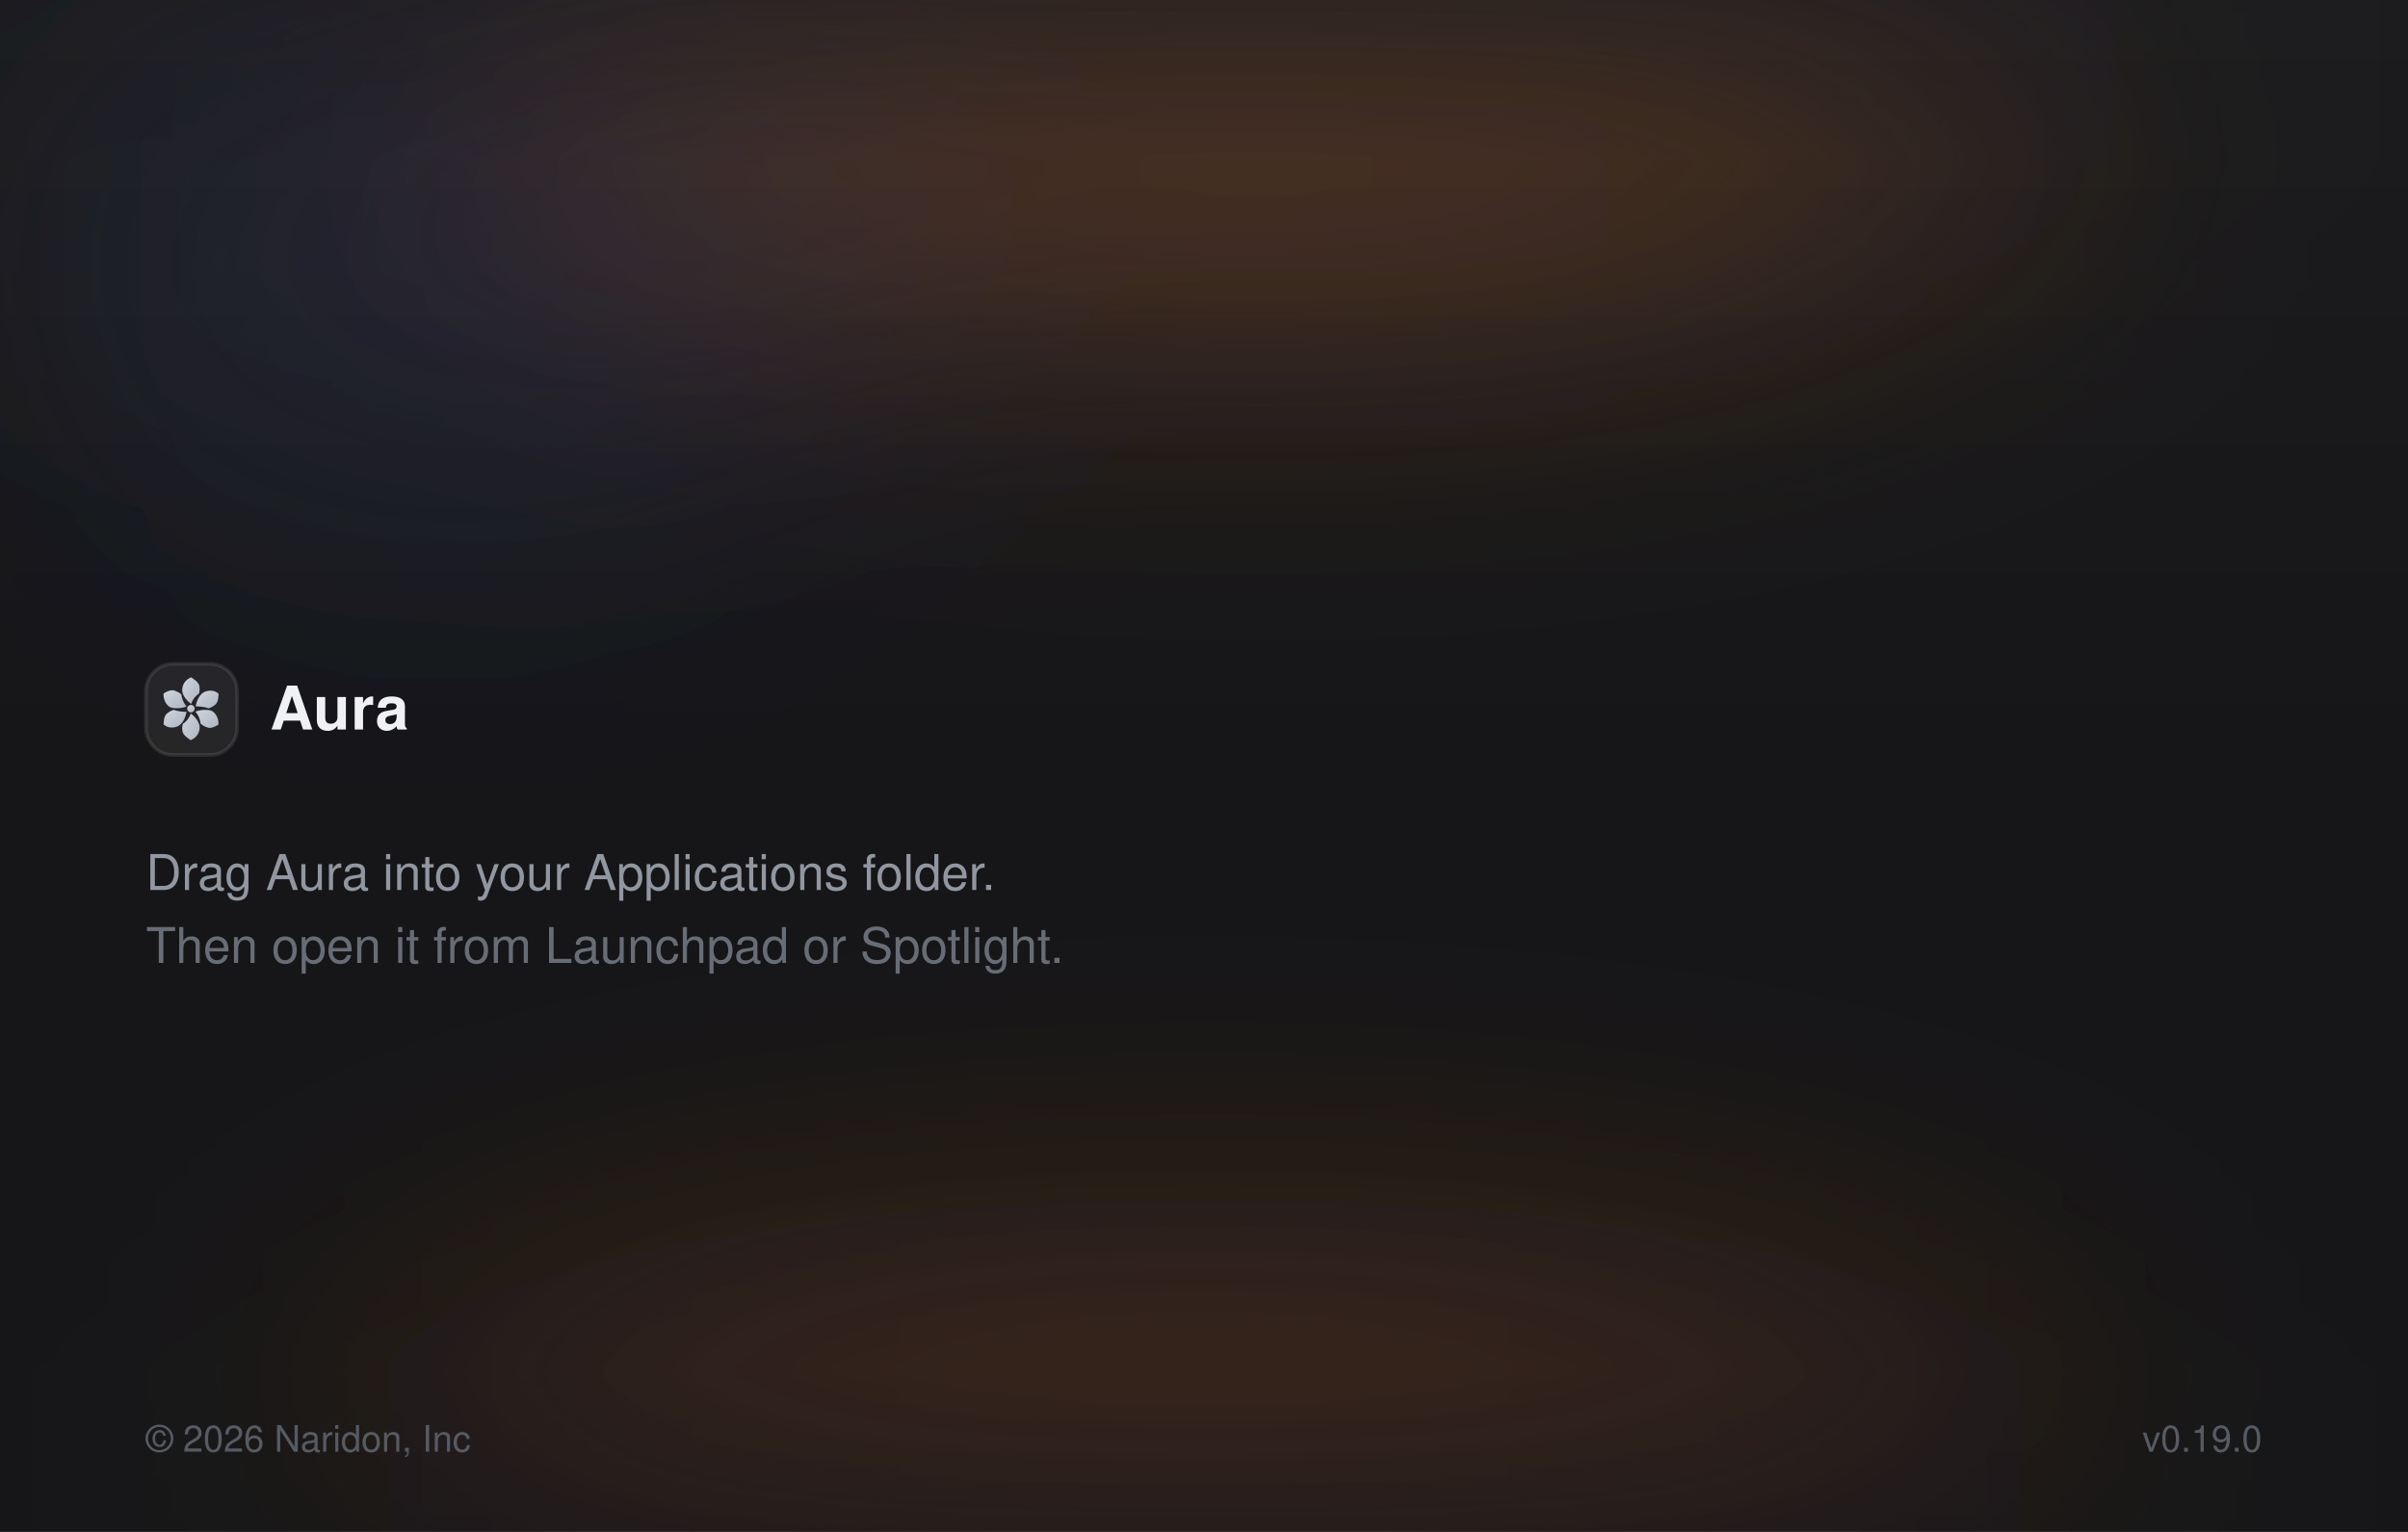
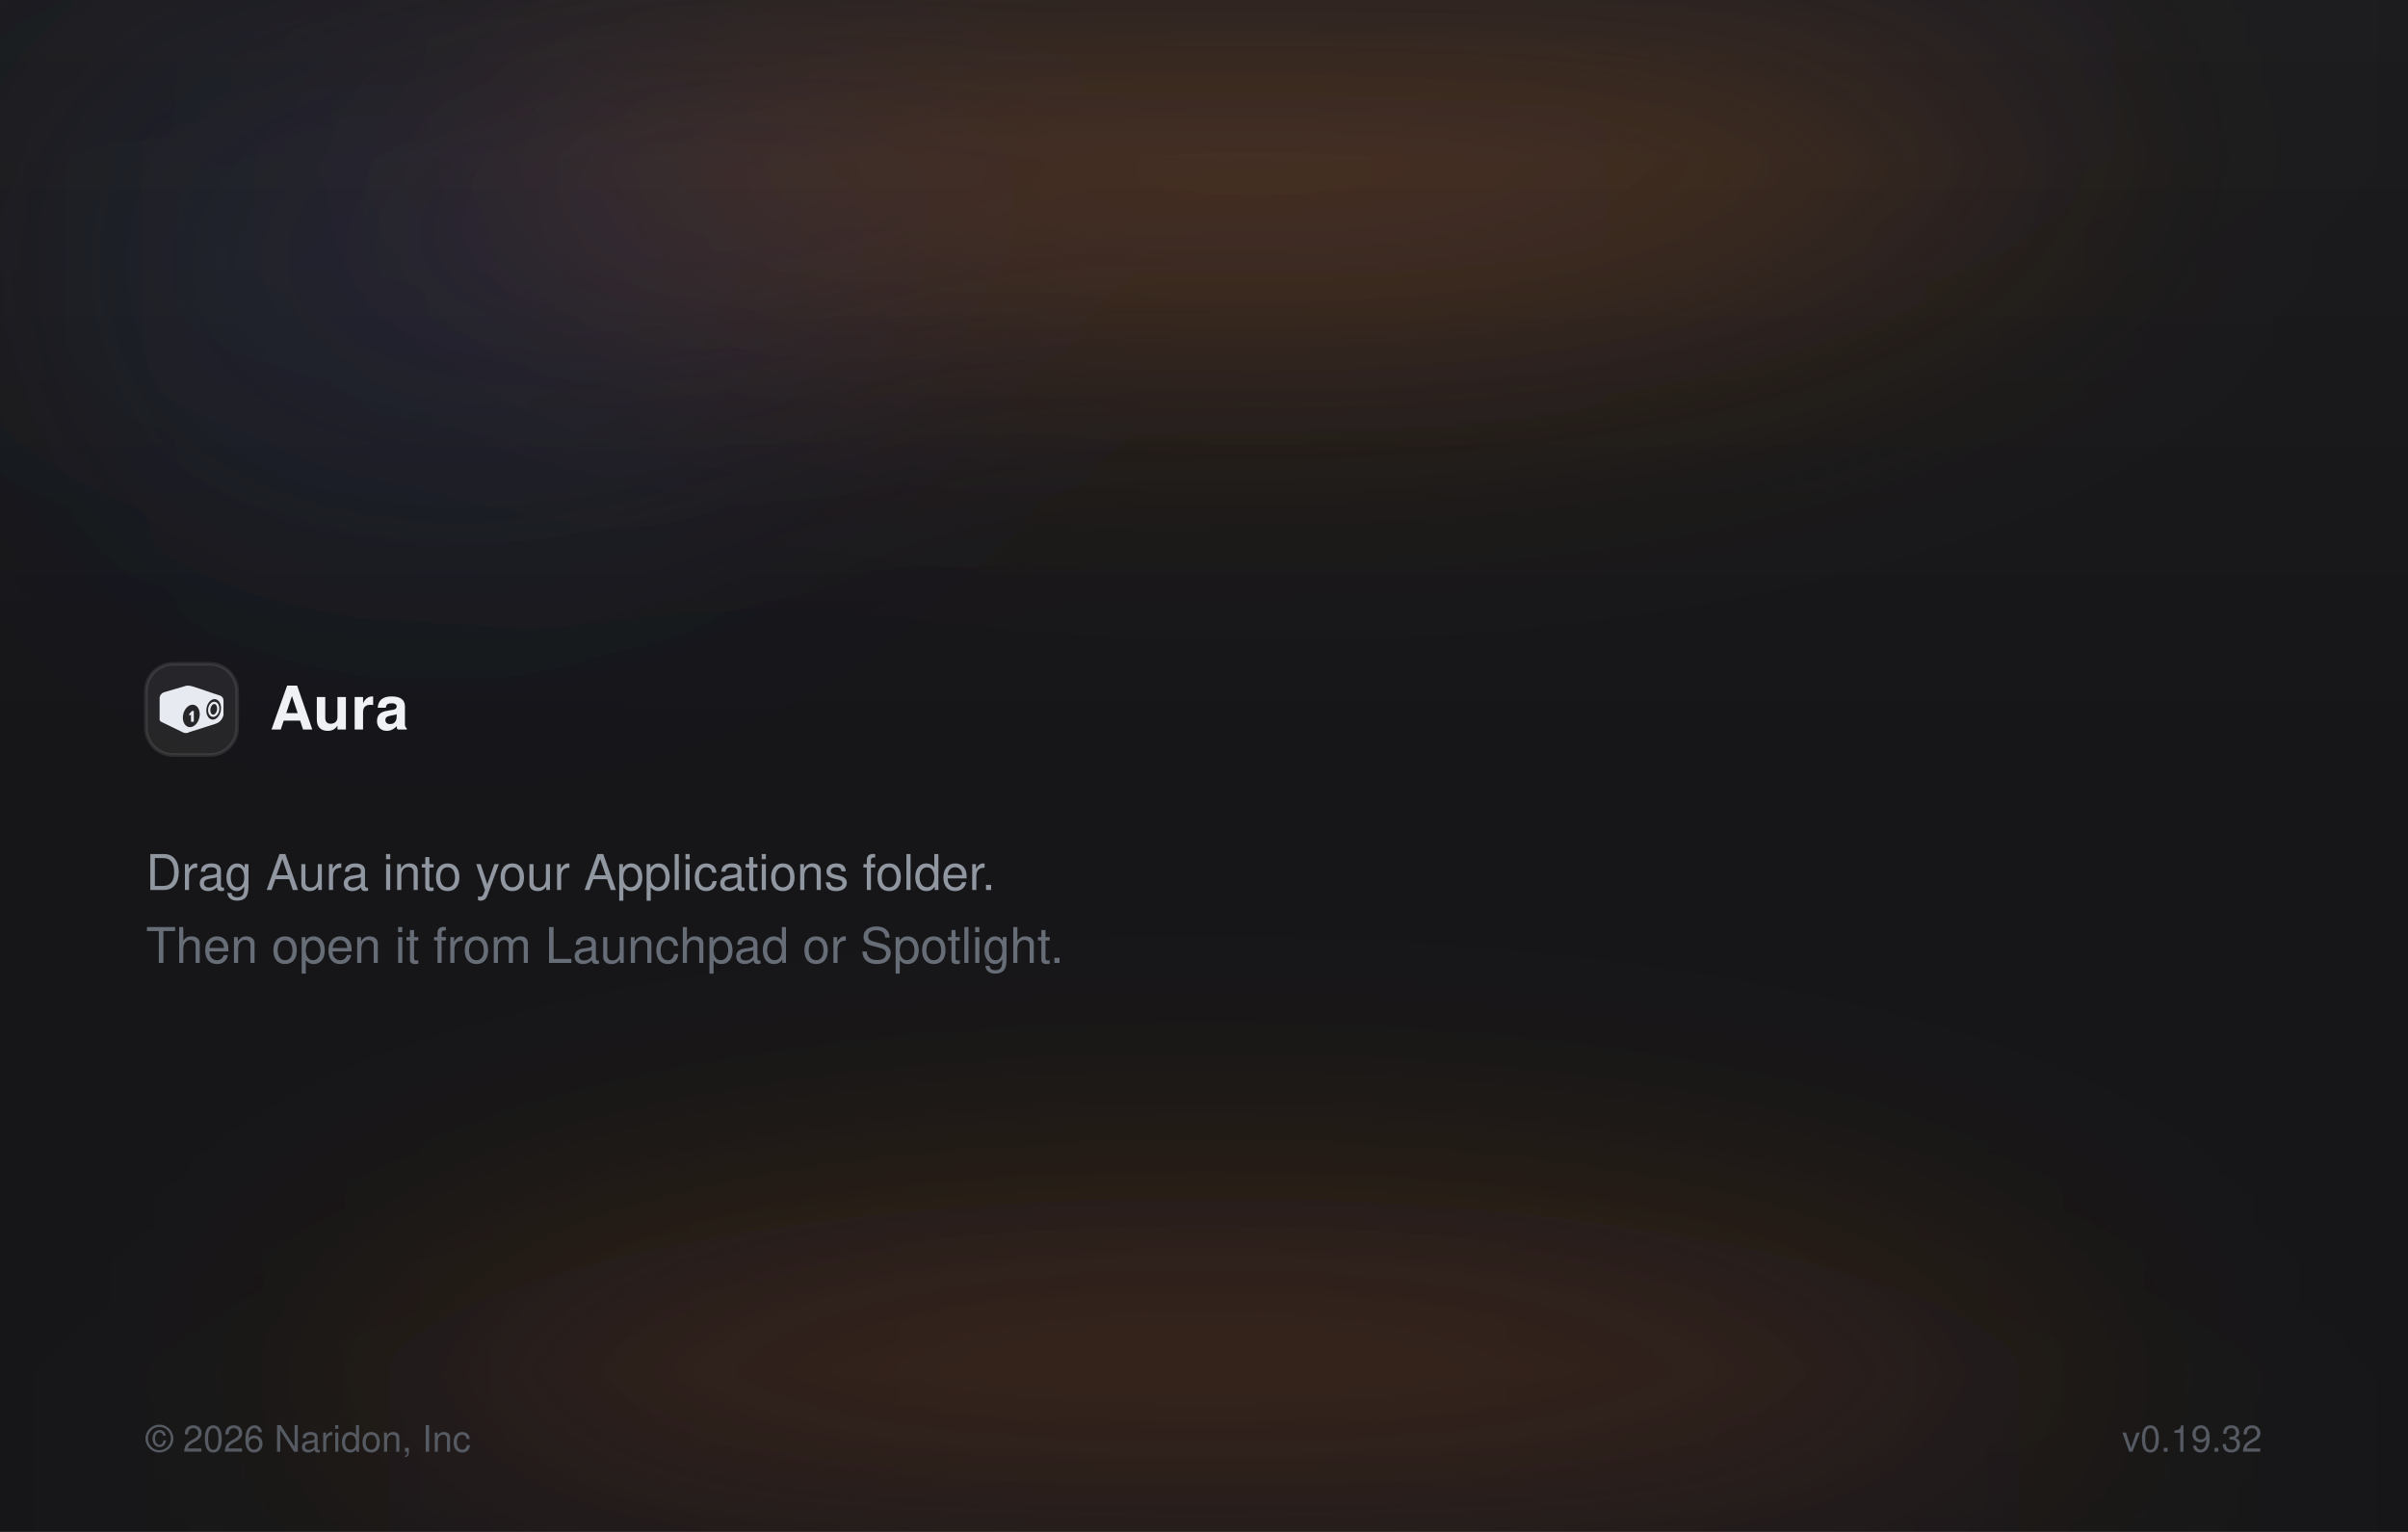
<svg xmlns="http://www.w3.org/2000/svg" width="660" height="420" viewBox="0 0 660 420">
  <defs>
    <linearGradient id="bg" x1="0" y1="0" x2="0" y2="1">
      <stop offset="0" stop-color="#1c1c1f" />
      <stop offset="0.5" stop-color="#161618" />
      <stop offset="1" stop-color="#161618" />
-     </linearGradient>
-     <linearGradient id="petal" x1="0" y1="0" x2="1" y2="1">
-       <stop offset="0" stop-color="#cfd4dc" />
-       <stop offset="1" stop-color="#aeb6c2" />
    </linearGradient>
    <filter id="soft" x="-60%" y="-60%" width="220%" height="220%">
      <feGaussianBlur stdDeviation="46" />
    </filter>
  </defs>
  <rect width="660" height="420" fill="url(#bg)" />
  <g filter="url(#soft)">
    <ellipse cx="345" cy="6" rx="225" ry="74" fill="#c06a30" fill-opacity="0.42" />
    <ellipse cx="330" cy="416" rx="245" ry="66" fill="#b35e22" fill-opacity="0.38" />
    <ellipse cx="120" cy="70" rx="120" ry="80" fill="#3b4a7a" fill-opacity="0.20" />
  </g>
  <g transform="translate(40,182)">
    <rect x="0" y="0" width="25" height="25" rx="7.5" fill="#ffffff" fill-opacity="0.07" stroke="#ffffff" stroke-opacity="0.10" />
-     <g transform="translate(3.7,3.7) scale(0.0197)" fill="url(#petal)">
-       <path d="M319 148C302.145 252.5 393 333.5 440.5 371C466.5 292.2 524.333 240.667 550 227C556.667 209.833 564.6 164.6 555 117C545.4 69.4 475.667 20.833 440.5 0C414.5 11 335 48.8 319 148Z" />
-       <path d="M557.452 726C574.307 621.5 483.452 540.5 435.952 503C409.952 581.8 352.118 633.333 326.452 647C319.785 664.167 311.852 709.4 321.452 757C331.052 804.6 400.785 853.167 435.952 874C461.952 863 541.452 825.2 557.452 726Z" />
-       <path d="M232.071 690.276C333.252 659.183 365.37 539.686 378 480.5C325 480.5 244.5 471.5 201 453.5C182.655 455.112 147.448 470.341 109 500C58.5 538.956 61.635 615.746 58.5 656.5C79.863 674.956 141 718.262 232.071 690.276Z" />
-       <path d="M649.486 194.045C548.305 225.138 516.187 344.635 503.557 403.821C556.557 403.821 637.057 412.821 680.557 430.821C698.902 429.21 734.109 413.98 772.557 384.321C823.057 345.365 819.922 268.575 823.057 227.821C801.694 209.366 740.557 166.059 649.486 194.045Z" />
-       <path d="M745.997 477.928C696 438.5 555.438 451.489 501 477.928C553.5 538 571.369 615.444 572.5 644.5C585.053 657.975 629.466 688.832 676.498 700.91C723.53 712.989 786.936 680.591 821 658C822.415 629.804 820.904 537 745.997 477.928Z" />
-       <path d="M132.099 405.373C182.095 444.801 322.657 431.812 377.095 405.374C324.595 345.301 306.726 267.858 305.595 238.801C293.043 225.326 248.629 194.469 201.597 182.391C154.565 170.312 91.16 202.71 57.095 225.301C55.68 253.497 57.191 346.301 132.099 405.373Z" />
-       <circle cx="438" cy="436" r="52" />
+     <g transform="translate(3.58,5.81) scale(0.1716)" fill="#e7eaf0">
+       <path fill-rule="evenodd" d="M 10 11 C 5 12 1 16 1 21 L 1 55 C 1 57 2 58 4 59 L 39 76 C 42 77.2 46 77 49 75 C 59 72 78 66 90 62 C 96 60 101 56 103 48 L 103 25 C 103 22 102 19 98 17 C 85 13 69 7 53 2 C 50 1.1 47 0.8 44 1 L 10 11 Z M 64.317 52.536 C 61.897 62.29 54.235 68.782 47.202 67.038 C 40.169 65.293 36.429 55.972 38.849 46.218 C 41.269 36.464 48.931 29.972 55.964 31.716 C 62.997 33.461 66.737 42.782 64.317 52.536 Z M 98.767 40.769 C 97.277 49.764 90.944 56.206 84.621 55.159 C 78.299 54.112 74.381 45.971 75.871 36.977 C 77.361 27.982 83.694 21.54 90.017 22.587 C 96.339 23.634 100.257 31.775 98.767 40.769 Z" />
+       <path d="M 48.4 46 L 52.7 41.4 H 55.6 V 58.8 H 51.1 V 47.2 L 48.4 49.2 Z" />
+       <path fill="none" stroke="#e7eaf0" stroke-width="3.6" d="M 94.405 40.02 C 93.466 45.687 89.569 49.761 85.701 49.12 C 81.832 48.479 79.457 43.366 80.395 37.7 C 81.334 32.033 85.231 27.959 89.099 28.6 C 92.968 29.241 95.343 34.354 94.405 40.02 Z" />
    </g>
    <text x="34" y="18" font-family="-apple-system, 'Helvetica Neue', Helvetica, Arial, sans-serif" font-size="16.5" font-weight="600" letter-spacing="0.2" fill="#f0f1f4">Aura</text>
  </g>
  <text x="40" y="244" font-family="-apple-system, 'Helvetica Neue', Helvetica, Arial, sans-serif" font-size="13.5" font-weight="400" fill="#9097a0">Drag Aura into your Applications folder.</text>
  <text x="40" y="264" font-family="-apple-system, 'Helvetica Neue', Helvetica, Arial, sans-serif" font-size="13.5" font-weight="400" fill="#676d76">Then open it from Launchpad or Spotlight.</text>
  <text x="40" y="398" font-family="-apple-system, 'Helvetica Neue', Helvetica, Arial, sans-serif" font-size="10" font-weight="400" fill="#565b63">© 2026 Naridon, Inc</text>
-   <text x="620" y="398" text-anchor="end" font-family="-apple-system, 'Helvetica Neue', Helvetica, Arial, sans-serif" font-size="10" font-weight="500" fill="#565b63">v0.19.0</text>
+   <text id="dmg-version" x="620" y="398" text-anchor="end" font-family="-apple-system, 'Helvetica Neue', Helvetica, Arial, sans-serif" font-size="10" font-weight="500" fill="#565b63">v0.19.32</text>
</svg>
